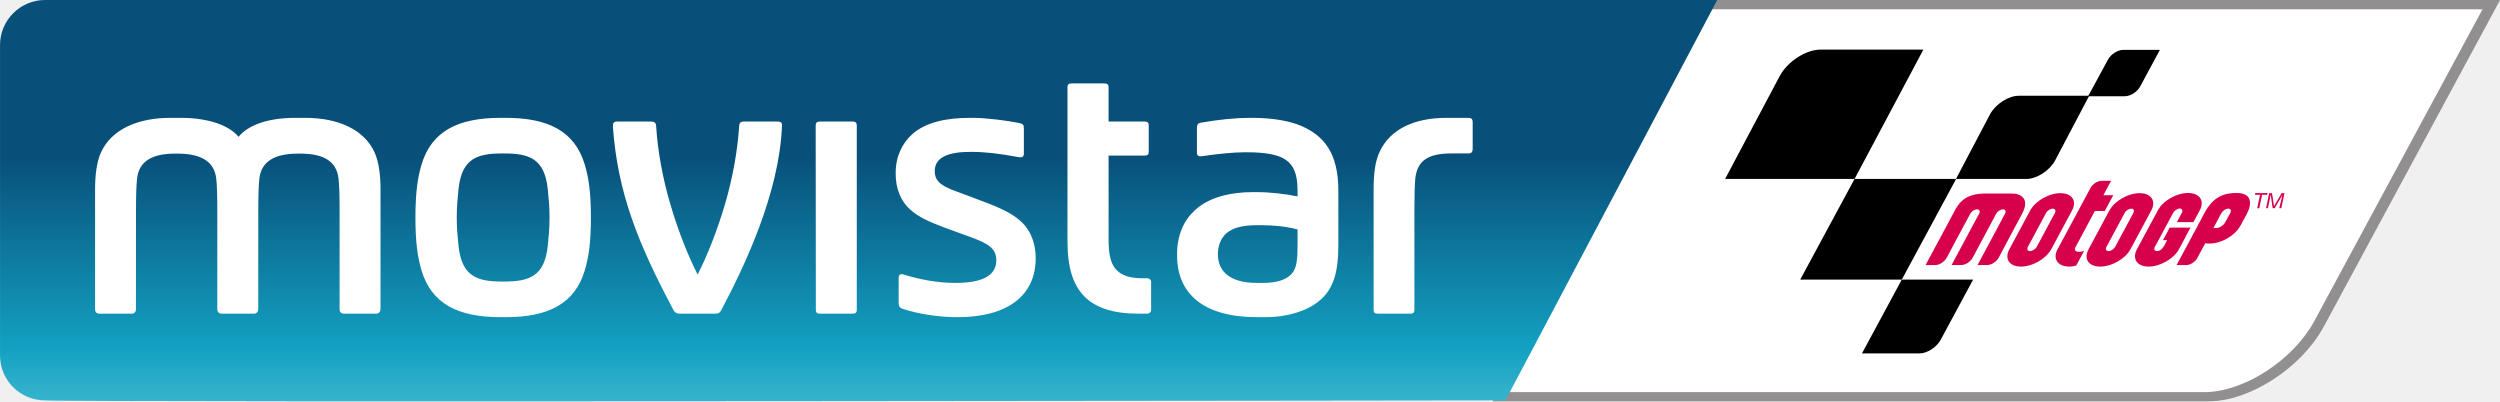
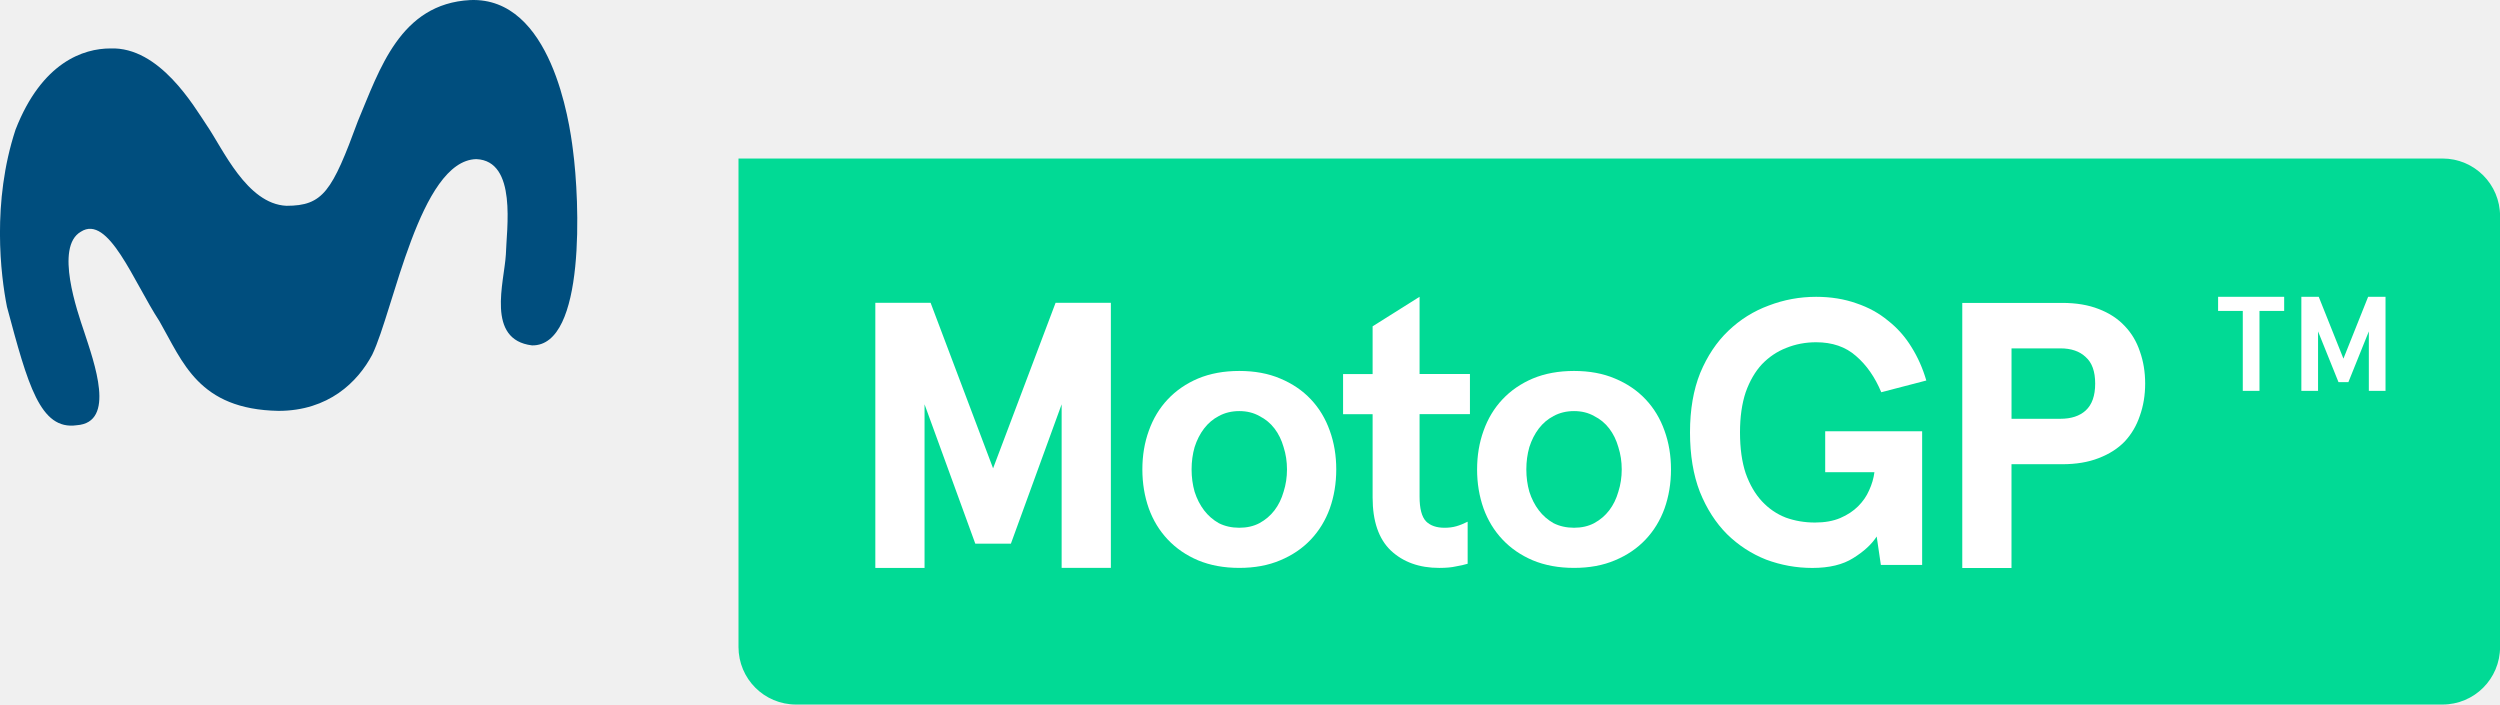
- <svg xmlns="http://www.w3.org/2000/svg" height="96.327" width="600" version="1.1" viewBox="0 0 158.75 25.487">
-   <defs>
-     <linearGradient id="a" gradientUnits="userSpaceOnUse" gradientTransform="matrix(-.0000013144 29.511 -29.511 -.0000013144 120.64 11.951)" x1="0" x2="1" y1="0" y2="0">
-       <stop stop-color="#08507a" offset="0" />
-       <stop stop-color="#08507a" offset=".336" />
-       <stop stop-color="#13a1c2" offset=".749" />
-       <stop stop-color="#66ccda" offset="1" />
-     </linearGradient>
-   </defs>
-   <g transform="translate(-51.055 -11.889)">
-     <g>
-       <path d="m159.22 11.891-13.59 25.484h0.2l0.27-0.585 44.93 0.001c2.51 0 5.63-2.023 6.98-4.501l10.69-19.813h-49.59l0.31-0.586h50.39z" fill-rule="evenodd" fill="#fff" />
-       <path d="m195.02 24.258h-0.32l-0.18 0.855h-0.13l0.18-0.855h-0.33l0.03-0.109h0.78z" fill="#d7014b" />
-       <path d="m195.15 24.152h0.18l0.13 0.825 0.48-0.825h0.18l-0.2 0.958h-0.13l0.2-0.84-0.49 0.84h-0.13l-0.12-0.84h-0.01l-0.17 0.84h-0.12z" fill="#d7014b" />
+ <svg xmlns="http://www.w3.org/2000/svg" height="169.09" width="600" version="1.1" viewBox="0 0 158.75 44.738">
+   <g stroke-width="1.013">
+     <path d="m46.894 10.065v31.013c0 2.027 1.632 3.66 3.66 3.66h104.54c2.027 0 3.66-1.632 3.66-3.66v-27.353c0-2.027-1.633-3.66-3.66-3.66h-108.2z" fill="#01da95" />
+     <path d="m46.894 10.065-0.007 0h0.007z" fill="#ff0" />
+     <path d="m36.38 9.513c-0.215-1.751-1.363-9.722-6.524-9.509-4.454 0.235-5.75 4.412-7.128 7.68-1.642 4.472-2.212 5.384-4.54 5.384-2.517-0.118-4.038-3.627-5.053-5.103-0.823-1.226-3.007-5.007-6.125-4.889-1.697 0-4.35 0.864-6.023 5.154-1.515 4.612-0.941 9.261-0.544 11.256 1.325 4.94 2.102 7.85 4.431 7.516 2.503-0.176 1.11-3.971 0.462-5.96-0.415-1.239-1.87-5.365-0.204-6.327 1.75-1.129 3.336 3.15 4.992 5.682 1.492 2.596 2.477 5.596 7.556 5.693 3.174 0 5.038-1.83 5.959-3.573 1.361-2.811 3.013-12.323 6.603-12.413 2.618 0.104 1.917 4.473 1.88 6.059-0.103 1.759-1.277 5.41 1.661 5.769 3.421 0.059 3.027-9.219 2.597-12.418z" fill="#004e7e" />
+   </g>
+   <g fill="#fff">
+     <g stroke-width=".919">
+       <path d="m55.583 19.229h3.511l3.967 10.51 3.968-10.51h3.511v16.832h-3.126v-10.387l-3.222 8.849h-2.261l-3.222-8.849v10.388h-3.126z" />
+       <path d="m72.54 29.808q0-1.323 0.409-2.453 0.409-1.154 1.202-1.996t1.924-1.323q1.154-0.481 2.621-0.481 1.467 0 2.597 0.481 1.154 0.481 1.948 1.323 0.794 0.842 1.202 1.996 0.409 1.13 0.409 2.453 0 1.323-0.409 2.477-0.409 1.13-1.202 1.972-0.793 0.842-1.948 1.323-1.13 0.481-2.597 0.481t-2.621-0.481q-1.13-0.48-1.924-1.322-0.793-0.842-1.202-1.972-0.409-1.16-0.409-2.48zm3.126 0q0 0.745 0.192 1.419 0.216 0.673 0.601 1.178 0.385 0.505 0.938 0.818 0.577 0.289 1.298 0.289 0.721 0 1.274-0.289 0.577-0.313 0.962-0.818 0.385-0.505 0.577-1.178 0.216-0.673 0.216-1.419 0-0.745-0.216-1.419-0.192-0.673-0.577-1.178-0.385-0.505-0.962-0.794-0.553-0.313-1.274-0.313-0.721 0-1.298 0.313-0.553 0.289-0.938 0.794-0.385 0.505-0.601 1.178-0.192 0.67-0.192 1.42z" />
+       <path d="m93.196 35.798q-0.313 0.096-0.745 0.168-0.409 0.096-1.058 0.096-1.9 0-3.078-1.106-1.154-1.106-1.154-3.366v-5.29h-1.876v-2.549h1.876v-3.03l2.982-1.876v4.905h3.198v2.549h-3.198v5.242q0 1.13 0.409 1.563 0.409 0.409 1.178 0.409 0.409 0 0.745-0.096 0.337-0.096 0.721-0.289z" />
+       <path d="m93.796 29.808q0-1.323 0.409-2.453 0.409-1.154 1.202-1.996 0.793-0.842 1.924-1.323 1.154-0.481 2.621-0.481 1.467 0 2.597 0.481 1.154 0.481 1.948 1.323 0.794 0.842 1.202 1.996 0.409 1.13 0.409 2.453 0 1.323-0.409 2.477-0.409 1.13-1.202 1.972-0.794 0.842-1.948 1.323-1.13 0.481-2.597 0.481t-2.621-0.481q-1.13-0.48-1.924-1.322-0.793-0.842-1.202-1.972-0.41-1.16-0.41-2.48zm3.126 0q0 0.745 0.192 1.419 0.216 0.673 0.601 1.178 0.385 0.505 0.938 0.818 0.577 0.289 1.298 0.289 0.721 0 1.274-0.289 0.577-0.313 0.962-0.818 0.385-0.505 0.577-1.178 0.216-0.673 0.216-1.419 0-0.745-0.216-1.419-0.192-0.673-0.577-1.178-0.385-0.505-0.962-0.794-0.553-0.313-1.274-0.313-0.721 0-1.298 0.313-0.553 0.289-0.938 0.794-0.385 0.505-0.601 1.178-0.192 0.673-0.192 1.419z" />
+       <path d="m119.17 34.068q-0.481 0.745-1.491 1.371-0.986 0.625-2.597 0.625-1.515 0-2.934-0.529-1.395-0.553-2.477-1.611-1.082-1.082-1.731-2.693-0.625-1.611-0.625-3.775 0-2.164 0.649-3.775 0.673-1.611 1.78-2.669 1.13-1.082 2.573-1.611 1.443-0.553 3.006-0.553 1.395 0 2.549 0.409 1.154 0.385 2.02 1.106 0.89 0.697 1.491 1.683 0.601 0.962 0.938 2.116l-2.861 0.745q-0.601-1.443-1.611-2.308-0.986-0.866-2.525-0.866-1.01 0-1.9 0.361-0.866 0.337-1.539 1.034-0.649 0.697-1.034 1.78-0.361 1.082-0.361 2.549 0 1.515 0.361 2.597 0.385 1.082 1.034 1.78 0.649 0.697 1.515 1.034 0.866 0.313 1.851 0.313 0.938 0 1.611-0.289 0.673-0.289 1.13-0.745 0.457-0.457 0.697-1.01 0.265-0.577 0.337-1.154h-3.126v-2.597h6.156v8.488h-2.621z" />
+       <path d="m127.73 29.478v6.589h-3.126v-16.833h6.348q1.323 0 2.308 0.385 1.01 0.385 1.659 1.082 0.649 0.673 0.962 1.611 0.337 0.938 0.337 2.044 0 1.106-0.337 2.044-0.313 0.938-0.962 1.635-0.649 0.673-1.659 1.058-0.986 0.385-2.308 0.385zm3.102-2.885q1.034 0 1.611-0.529 0.601-0.553 0.601-1.707t-0.601-1.683q-0.577-0.553-1.611-0.553h-3.1v4.473z" />
    </g>
-     <g fill-rule="evenodd">
-       <path d="m164.07 16.714c0.5-0.925 1.66-1.676 2.6-1.676h6.52l-4.37 8.215h-8.22z" />
-       <path d="m177.42 19.152c0.35-0.653 1.17-1.182 1.83-1.182h4.47l-2.16 4.098c-0.35 0.656-1.17 1.185-1.83 1.185h-4.47z" />
-       <path d="m184.91 15.682c0.18-0.348 0.62-0.626 0.97-0.626h2.33l-1.25 2.319c-0.18 0.346-0.62 0.625-0.97 0.625h-2.34z" />
-       <path d="m168.82 23.253h6.45l-3.45 6.39h-6.45z" />
-       <path d="m171.82 29.642h4.53l-2.06 3.822c-0.26 0.478-0.86 0.868-1.35 0.868h-3.65z" />
-     </g>
-     <path d="m191.09 27.333-0.5 0.931c-0.13 0.252-0.45 0.458-0.7 0.458h-0.62l1.33-2.482 0.4-0.753c0.57-1.104 1.26-1.344 2.08-1.344 0.92 0 1.03 0.604 0.64 1.349l-0.03 0.053-0.35 0.649-0.03 0.043c-0.33 0.619-1.2 1.118-1.95 1.118-0.1 0-0.19-0.007-0.27-0.022m1.04-1.921-0.06 0.09-0.46 0.864h0.19c0.2 0 0.45-0.165 0.56-0.367l0.32-0.587c0.08-0.154 0.02-0.275-0.13-0.275s-0.34 0.121-0.42 0.275m-9.51-0.135-1.3 2.422-0.01 0.014c-0.33 0.612-1.19 1.105-1.92 1.105-0.74 0-1.07-0.492-0.74-1.101l1.32-2.459c0.33-0.611 1.19-1.103 1.92-1.103 0.74 0 1.07 0.494 0.74 1.103zm-2.79 2.283c-0.08 0.15-0.02 0.274 0.13 0.274s0.35-0.124 0.43-0.274l1.15-2.143c0.08-0.154 0.02-0.277-0.13-0.277-0.16 0-0.35 0.123-0.43 0.277zm7.82-2.283-1.3 2.422-0.01 0.014c-0.32 0.612-1.19 1.105-1.92 1.105-0.74 0-1.07-0.492-0.74-1.101l1.32-2.459c0.33-0.611 1.19-1.103 1.92-1.103 0.74 0 1.07 0.494 0.74 1.103zm-2.83 2.283c-0.08 0.15-0.03 0.274 0.13 0.274 0.15 0 0.34-0.124 0.42-0.274l1.15-2.143c0.09-0.154 0.03-0.277-0.12-0.277-0.16 0-0.35 0.123-0.43 0.277zm5.91-2.293-0.39 0.726h-1.05l0.31-0.587c0.08-0.151 0.02-0.275-0.13-0.275s-0.34 0.124-0.42 0.275l-1.06 1.978-0.1 0.176c-0.08 0.15-0.02 0.274 0.13 0.274 0.16 0 0.35-0.098 0.51-0.431l0.14-0.267h-0.26l0.42-0.792h1.32l-0.72 1.355-0.01 0.014c-0.33 0.612-1.19 1.105-1.93 1.105-0.73 0-1.06-0.492-0.74-1.101l0.18-0.333 1.15-2.136c0.32-0.612 1.18-1.105 1.92-1.105 0.73 0 1.07 0.496 0.74 1.105zm-12.92 0.193-0.02 0.042-0.51 0.959-0.96 1.795c-0.08 0.152-0.23 0.284-0.39 0.37-0.1 0.056-0.22 0.093-0.33 0.093h-0.62l1.21-2.258 0.54-1.001c0-0.012 0.01-0.026 0.02-0.039 0.05-0.134-0.01-0.239-0.15-0.239-0.16 0-0.35 0.124-0.43 0.278l-0.54 1.001-0.96 1.795c-0.14 0.256-0.46 0.463-0.71 0.463h-0.63l1.75-3.259c0.37-0.761 0.81-1.283 2.07-1.283h1.65c0.63 0 1.15 0.364 0.66 1.283l-1.49 2.796c-0.14 0.256-0.46 0.463-0.72 0.463h-0.62l1.21-2.258 0.53-1.001c0.09-0.15 0.03-0.278-0.13-0.278-0.15 0-0.34 0.128-0.43 0.278m6.27-0.171-1.24 2.315c-0.08 0.151 0.02 0.26 0.18 0.274 0.11 0.01 0.23-0.002 0.38-0.062l-0.5 0.931c-0.17 0.047-0.27 0.071-0.44 0.071-0.73 0-1.08-0.491-0.75-1.099l2.09-3.889c0.13-0.254 0.45-0.459 0.7-0.459h0.61l-0.49 0.914h0.63l-0.54 1.004z" fill="#d7014b" />
-     <path d="m159.42 11.891-0.31 0.586h49.59l-10.69 19.813c-1.35 2.478-4.47 4.501-6.98 4.501l-44.93-0.001-0.27 0.585s45.46 0.001 45.46 0.001c2.62 0 5.89-2.12 7.31-4.718l11.21-20.767z" fill-rule="evenodd" fill="#918f90" />
-     <path stroke-width="1.235" fill="url(#a)" d="m53.911 11.889c-1.577 0-2.856 1.285-2.856 2.865v19.708c0 1.581 1.279 2.853 2.856 2.853 1.935 0.136 92.739 0 92.739 0l13.45-25.425z" />
-     <path stroke-width="1.235" fill="#fff" d="m105.2 19.607h-2.09c-0.17 0-0.26 0.074-0.26 0.247l0.01 11.718c0 0.16 0.08 0.234 0.25 0.234h2.09c0.18 0 0.26-0.074 0.26-0.234v-11.718c0-0.173-0.08-0.247-0.26-0.247m5.82 6.729c0.56 0.21 1.03 0.383 1.59 0.581 1.19 0.419 1.71 0.753 1.71 1.494 0 0.938-0.8 1.444-2.6 1.444h-0.07c-1.01 0-2.18-0.21-3.21-0.531-0.21-0.074-0.32 0.013-0.32 0.223v1.555c0 0.198 0.04 0.322 0.25 0.396 0.98 0.333 2.33 0.531 3.43 0.531h0.08c3.21 0 4.94-1.42 4.94-3.729v-0.038c0-0.889-0.3-1.691-0.84-2.222-0.53-0.531-1.34-0.939-2.6-1.395-0.66-0.26-1.18-0.445-1.64-0.617-1.05-0.371-1.33-0.729-1.33-1.272 0-0.877 0.86-1.223 2.26-1.223h0.11c0.8 0 1.78 0.111 2.95 0.334 0.22 0.037 0.34-0.013 0.34-0.235v-1.605c0-0.21-0.06-0.272-0.27-0.321-0.76-0.161-2.16-0.334-2.95-0.334h-0.18c-1.63 0-2.84 0.309-3.66 1.013-0.65 0.568-1.08 1.432-1.08 2.47v0.074c0 0.95 0.33 1.728 0.9 2.247 0.53 0.493 1.24 0.802 2.19 1.16m-40.582-6.964h-0.629c-1.814 0-3.017 0.494-3.602 1.198h-0.012c-0.584-0.704-1.863-1.198-3.675-1.198h-0.65c-2.043 0-3.72 0.717-4.394 2.174-0.289 0.629-0.385 1.469-0.385 2.383v7.593c0 0.173 0.097 0.284 0.269 0.284h2.06c0.169 0 0.266-0.111 0.266-0.284l0.004-6.322c0-0.913 0.022-1.568 0.068-1.975 0.12-1.062 0.906-1.581 2.409-1.581h0.173c1.502 0 2.326 0.519 2.445 1.581 0.047 0.407 0.067 1.062 0.067 1.975v6.322c0 0.173 0.101 0.284 0.274 0.284h2.064c0.168 0 0.262-0.136 0.262-0.296l0.004-6.31c0-0.913 0.023-1.568 0.068-1.975 0.118-1.062 0.944-1.581 2.445-1.581h0.172c1.504 0 2.291 0.519 2.408 1.581 0.047 0.407 0.069 1.062 0.069 1.975v6.322c0 0.173 0.099 0.284 0.268 0.284h2.065c0.17 0 0.265-0.136 0.265-0.296v-7.581c0-0.914-0.095-1.754-0.386-2.383-0.671-1.457-2.347-2.174-4.392-2.174m53.442 12.435c0.17 0 0.27-0.099 0.27-0.26v-1.741c0-0.148-0.1-0.247-0.27-0.247h-0.29c-0.82 0-1.33-0.197-1.64-0.531-0.42-0.432-0.5-1.136-0.5-1.975v-5.285h2.29c0.18 0 0.26-0.062 0.26-0.235v-1.691c0-0.161-0.08-0.235-0.26-0.235h-2.29v-2.185c0-0.173-0.09-0.235-0.26-0.235h-2.09c-0.17 0-0.26 0.062-0.26 0.235v9.779c0 1.691 0.35 2.778 1.09 3.531 0.7 0.692 1.8 1.075 3.39 1.075zm-29.652 0h2.262c0.195 0 0.282-0.062 0.363-0.223 1.465-2.753 3.707-7.457 3.857-11.73 0.01-0.173-0.07-0.247-0.29-0.247h-2.102c-0.246 0-0.316 0.087-0.328 0.297-0.097 1.555-0.427 3.371-0.906 4.975-0.496 1.68-1.125 3.26-1.73 4.446-0.604-1.186-1.233-2.766-1.727-4.446-0.484-1.617-0.816-3.444-0.909-5-0.017-0.222-0.137-0.272-0.351-0.272h-2.12c-0.226 0-0.288 0.111-0.273 0.334 0.299 4.186 1.601 7.433 3.859 11.656 0.079 0.148 0.198 0.21 0.395 0.21m50.072-12.435h-1.39c-2.02 0-3.58 0.704-4.25 2.161-0.3 0.63-0.38 1.47-0.38 2.371v7.668c0 0.16 0.07 0.234 0.26 0.234h2.08c0.18 0 0.25-0.074 0.25-0.234v-6.409c0-0.914 0.02-1.568 0.06-1.975 0.13-1.062 0.77-1.556 2.27-1.556h1.12c0.17 0 0.25-0.099 0.25-0.272v-1.716c0-0.185-0.08-0.272-0.27-0.272m-58.461 8.113c-0.202 1.975-1.198 2.284-2.802 2.284h-0.068c-1.601 0-2.6-0.309-2.801-2.284-0.06-0.605-0.11-1.099-0.11-1.778 0-0.692 0.05-1.186 0.11-1.791 0.201-1.975 1.2-2.284 2.801-2.284h0.068c1.604 0 2.6 0.309 2.802 2.284 0.062 0.605 0.111 1.099 0.111 1.791 0 0.679-0.049 1.173-0.111 1.778m2.346 1.58c0.251-0.827 0.392-1.778 0.392-3.358 0-1.581-0.141-2.544-0.392-3.371-0.636-2.112-2.306-2.964-5.018-2.964h-0.325c-2.711 0-4.384 0.852-5.02 2.964-0.248 0.827-0.389 1.79-0.389 3.371 0 1.58 0.141 2.531 0.389 3.358 0.636 2.112 2.309 2.964 5.02 2.964h0.325c2.712 0 4.382-0.852 5.018-2.964m45.265-1.642c0 0.914-0.04 1.457-0.36 1.84-0.36 0.407-0.99 0.592-1.83 0.592h-0.4c-1.57 0-2.47-0.629-2.47-1.827 0-0.556 0.21-1.037 0.55-1.334 0.4-0.333 0.98-0.506 1.97-0.506h0.22c0.75 0 1.6 0.074 2.32 0.272zm0.22-7.544c-0.7-0.297-1.75-0.507-3.12-0.507h-0.18c-0.82 0-1.96 0.112-3.06 0.309-0.18 0.025-0.25 0.124-0.25 0.333v1.569c0 0.185 0.1 0.259 0.33 0.222 0.95-0.136 1.94-0.247 2.7-0.247h0.11c1.08 0 1.94 0.111 2.47 0.457 0.52 0.358 0.78 0.877 0.78 2.013v0.333c-0.79-0.161-1.74-0.272-2.62-0.272h-0.22c-1.46 0-2.83 0.346-3.69 1.161-0.68 0.617-1.12 1.555-1.12 2.766v0.098c0 2.42 1.67 3.915 5.07 3.915h0.59c1.33 0 2.61-0.396 3.37-1.038 0.88-0.716 1.21-1.79 1.21-3.506v-3.494c0-2.384-0.92-3.495-2.37-4.112" />
+     <path d="m140.85 18.847h4.195v0.896h-1.568v5.076h-1.06v-5.076h-1.568zm6.39 0 1.568 3.926 1.568-3.926h1.105v5.972h-1.06v-3.777l-1.299 3.225h-0.627l-1.299-3.225v3.777h-1.06v-5.972z" stroke-width=".373px" />
  </g>
</svg>
